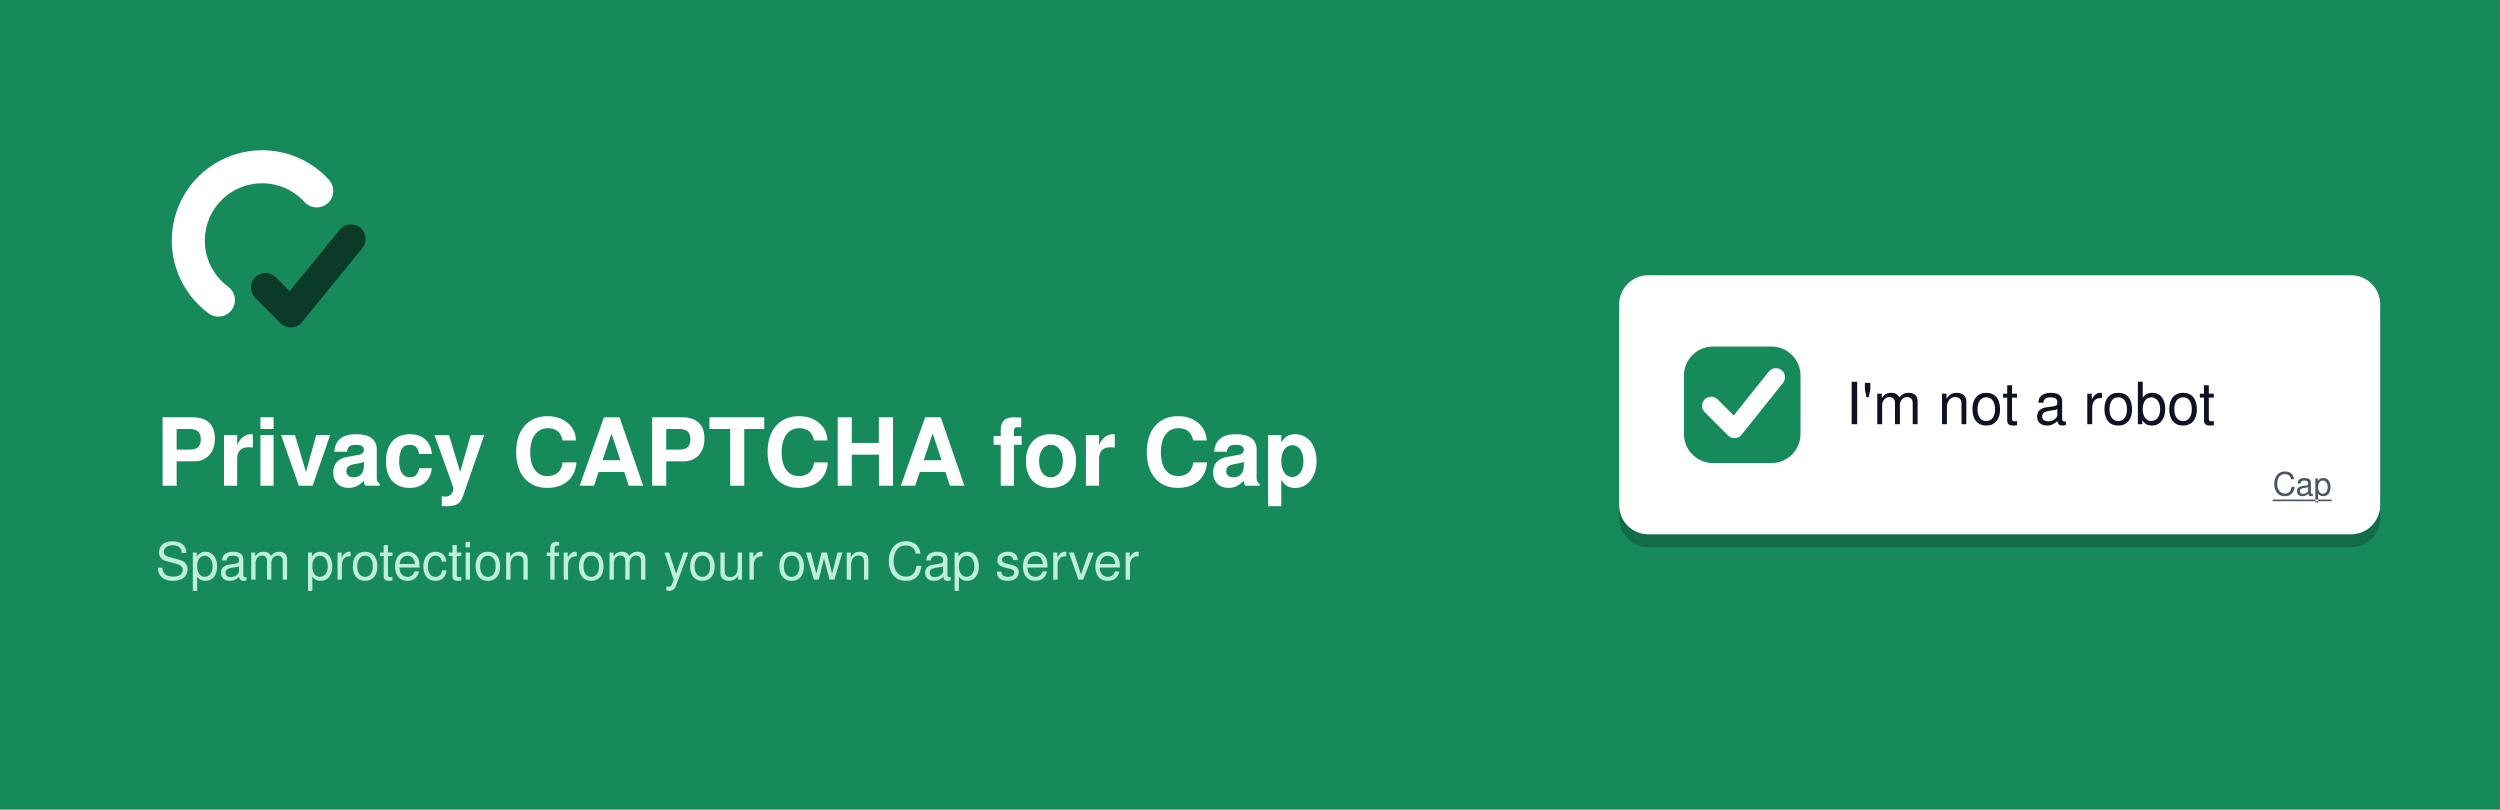
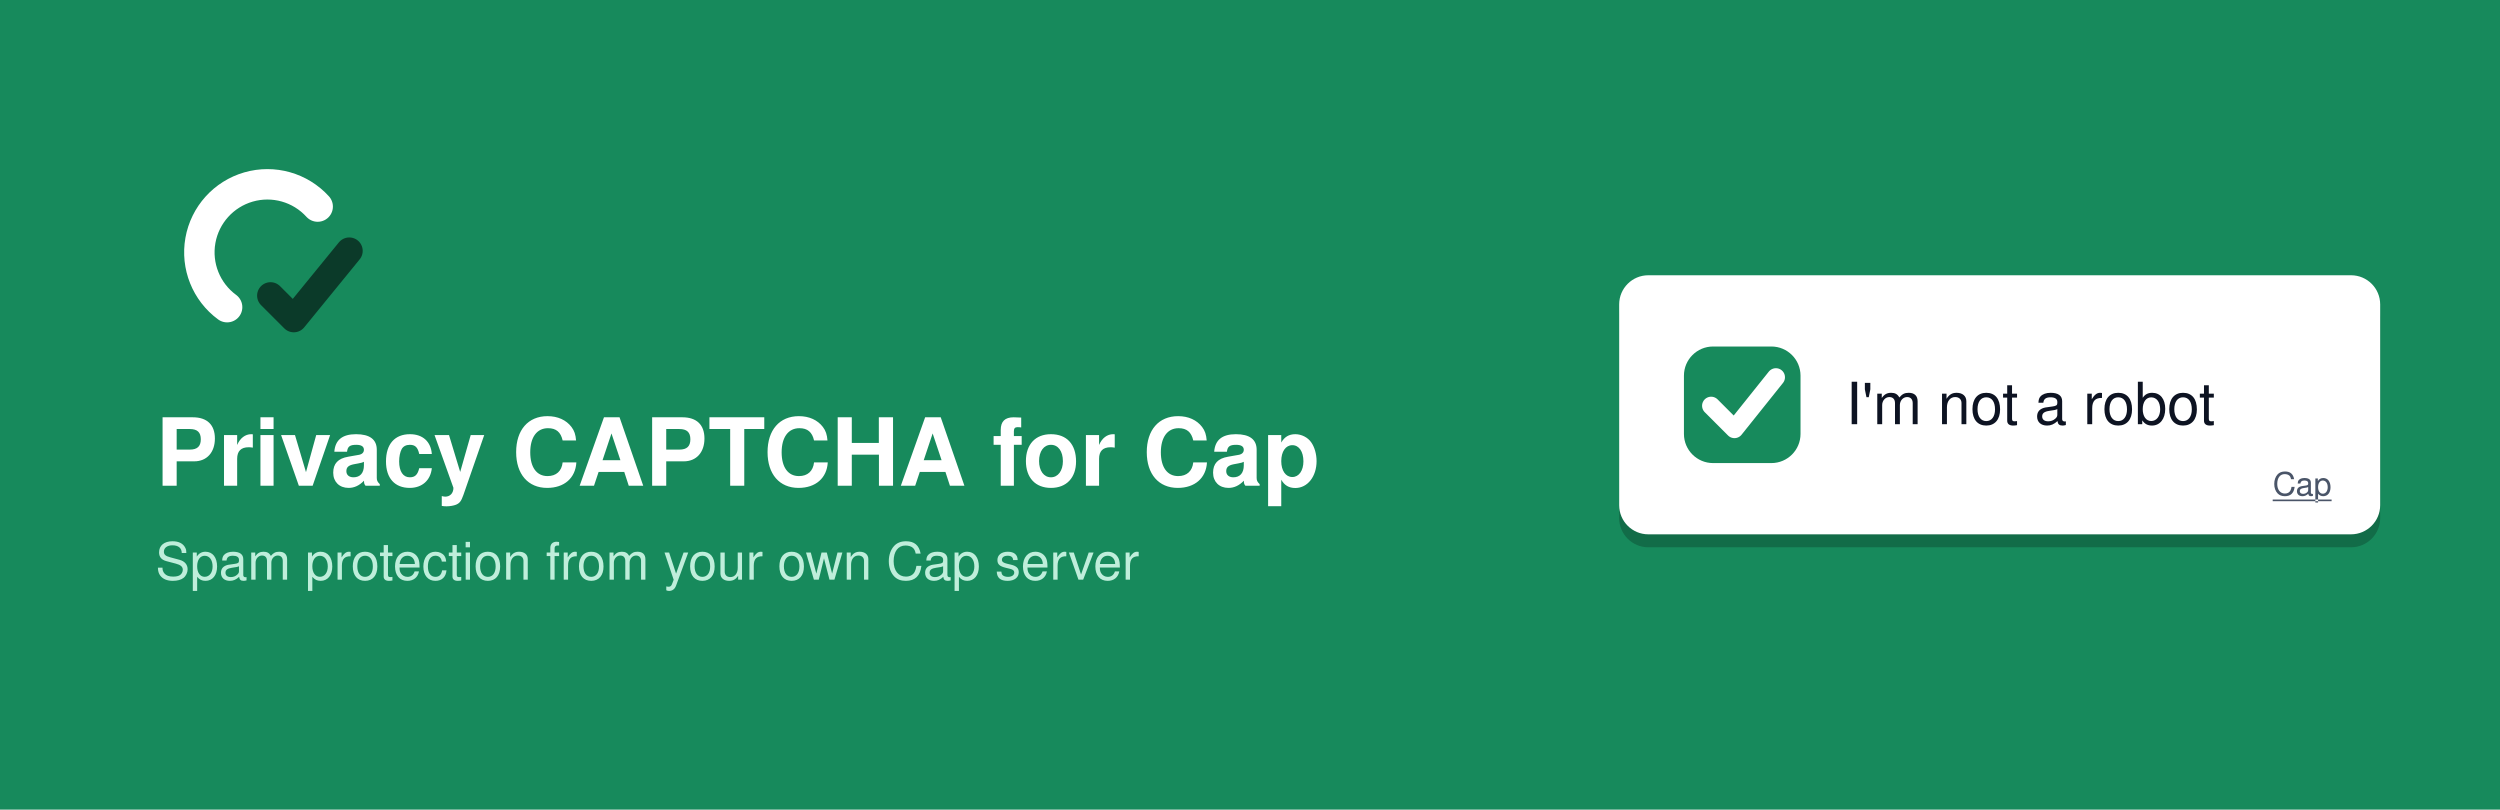
<svg xmlns="http://www.w3.org/2000/svg" viewBox="0 0 1544 500">
  <rect width="1544" height="500" fill="#178a5c" />
  <g transform="translate(92,78) scale(0.6)">
-     <path d="M172.7 66.5 A76 76 0 1 0 71.5 178.9" fill="none" stroke="#ffffff" stroke-width="34" stroke-linecap="round" />
-     <path d="M120 166 L146 192 L208 116" fill="none" stroke="#178a5c" stroke-width="58" stroke-linecap="round" stroke-linejoin="round" />
-     <path d="M120 166 L146 192 L208 116" fill="none" stroke="#0b3a29" stroke-width="30" stroke-linecap="round" stroke-linejoin="round" />
+     <g transform="translate(128 128) scale(0.9212) translate(-123.12 -115.75)">
+       <path d="M172.7 66.5 A76 76 0 1 0 71.5 178.9" fill="none" stroke="#ffffff" stroke-width="34" stroke-linecap="round" />
+       <path d="M120 166 L146 192 L208 116" fill="none" stroke="#178a5c" stroke-width="58" stroke-linecap="round" stroke-linejoin="round" />
+       <path d="M120 166 L146 192 L208 116" fill="none" stroke="#0b3a29" stroke-width="30" stroke-linecap="round" stroke-linejoin="round" />
+     </g>
  </g>
  <text x="96" y="300" font-family="Helvetica Neue, Helvetica, Arial, sans-serif" font-size="58" font-weight="700" fill="#ffffff">Privacy CAPTCHA for Cap</text>
  <text x="96" y="358" font-family="Helvetica Neue, Helvetica, Arial, sans-serif" font-size="32" fill="#bfeedb">Spam protection from your own Cap server</text>
  <rect x="1000" y="178" width="470" height="160" rx="18" fill="#000" opacity="0.22" />
  <rect x="1000" y="170" width="470" height="160" rx="18" fill="#ffffff" />
  <rect x="1040" y="214" width="72" height="72" rx="18" fill="#178a5c" />
  <path d="M1056.8 250.6 L1071.2 265.0 L1096.8 233.0" fill="none" stroke="#fff" stroke-width="11.2" stroke-linecap="round" stroke-linejoin="round" />
  <text x="1140" y="262" font-family="Helvetica Neue, Helvetica, Arial, sans-serif" font-size="36" font-weight="500" fill="#0d1322">I'm not a robot</text>
  <text x="1440" y="306" font-family="Helvetica Neue, Helvetica, Arial, sans-serif" font-size="20" fill="#4a5568" text-anchor="end" text-decoration="underline">Cap</text>
</svg>
